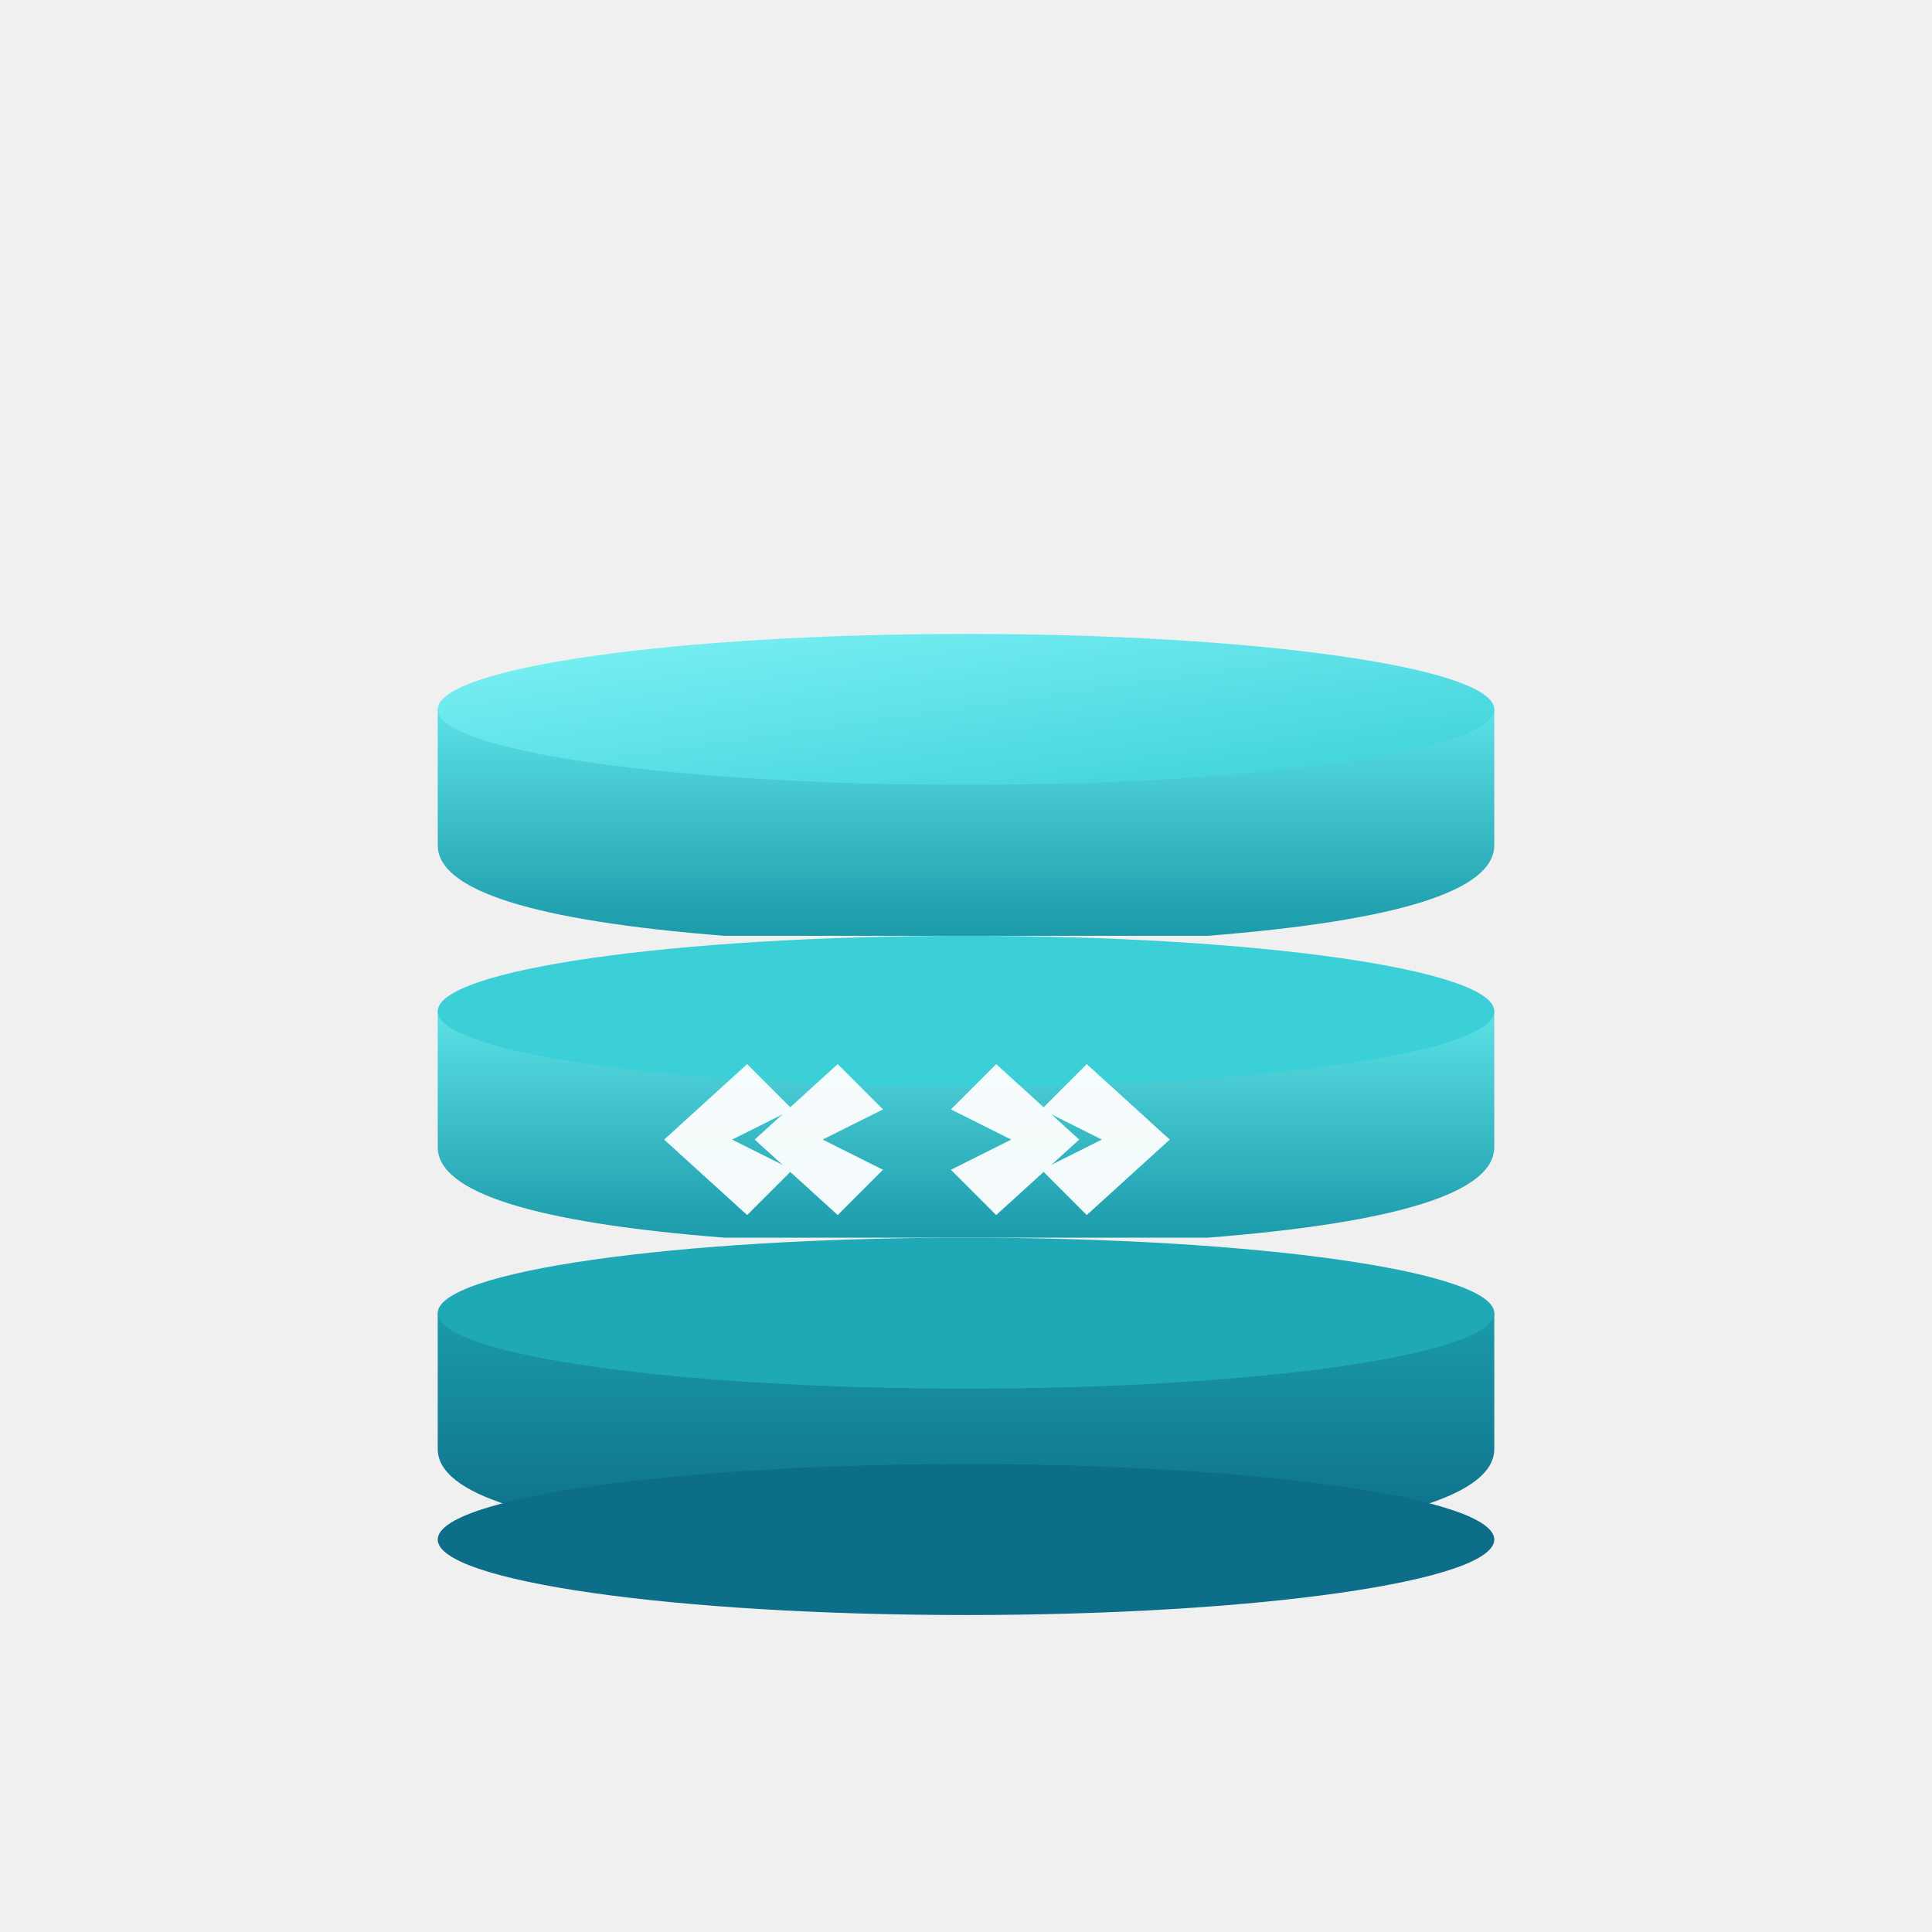
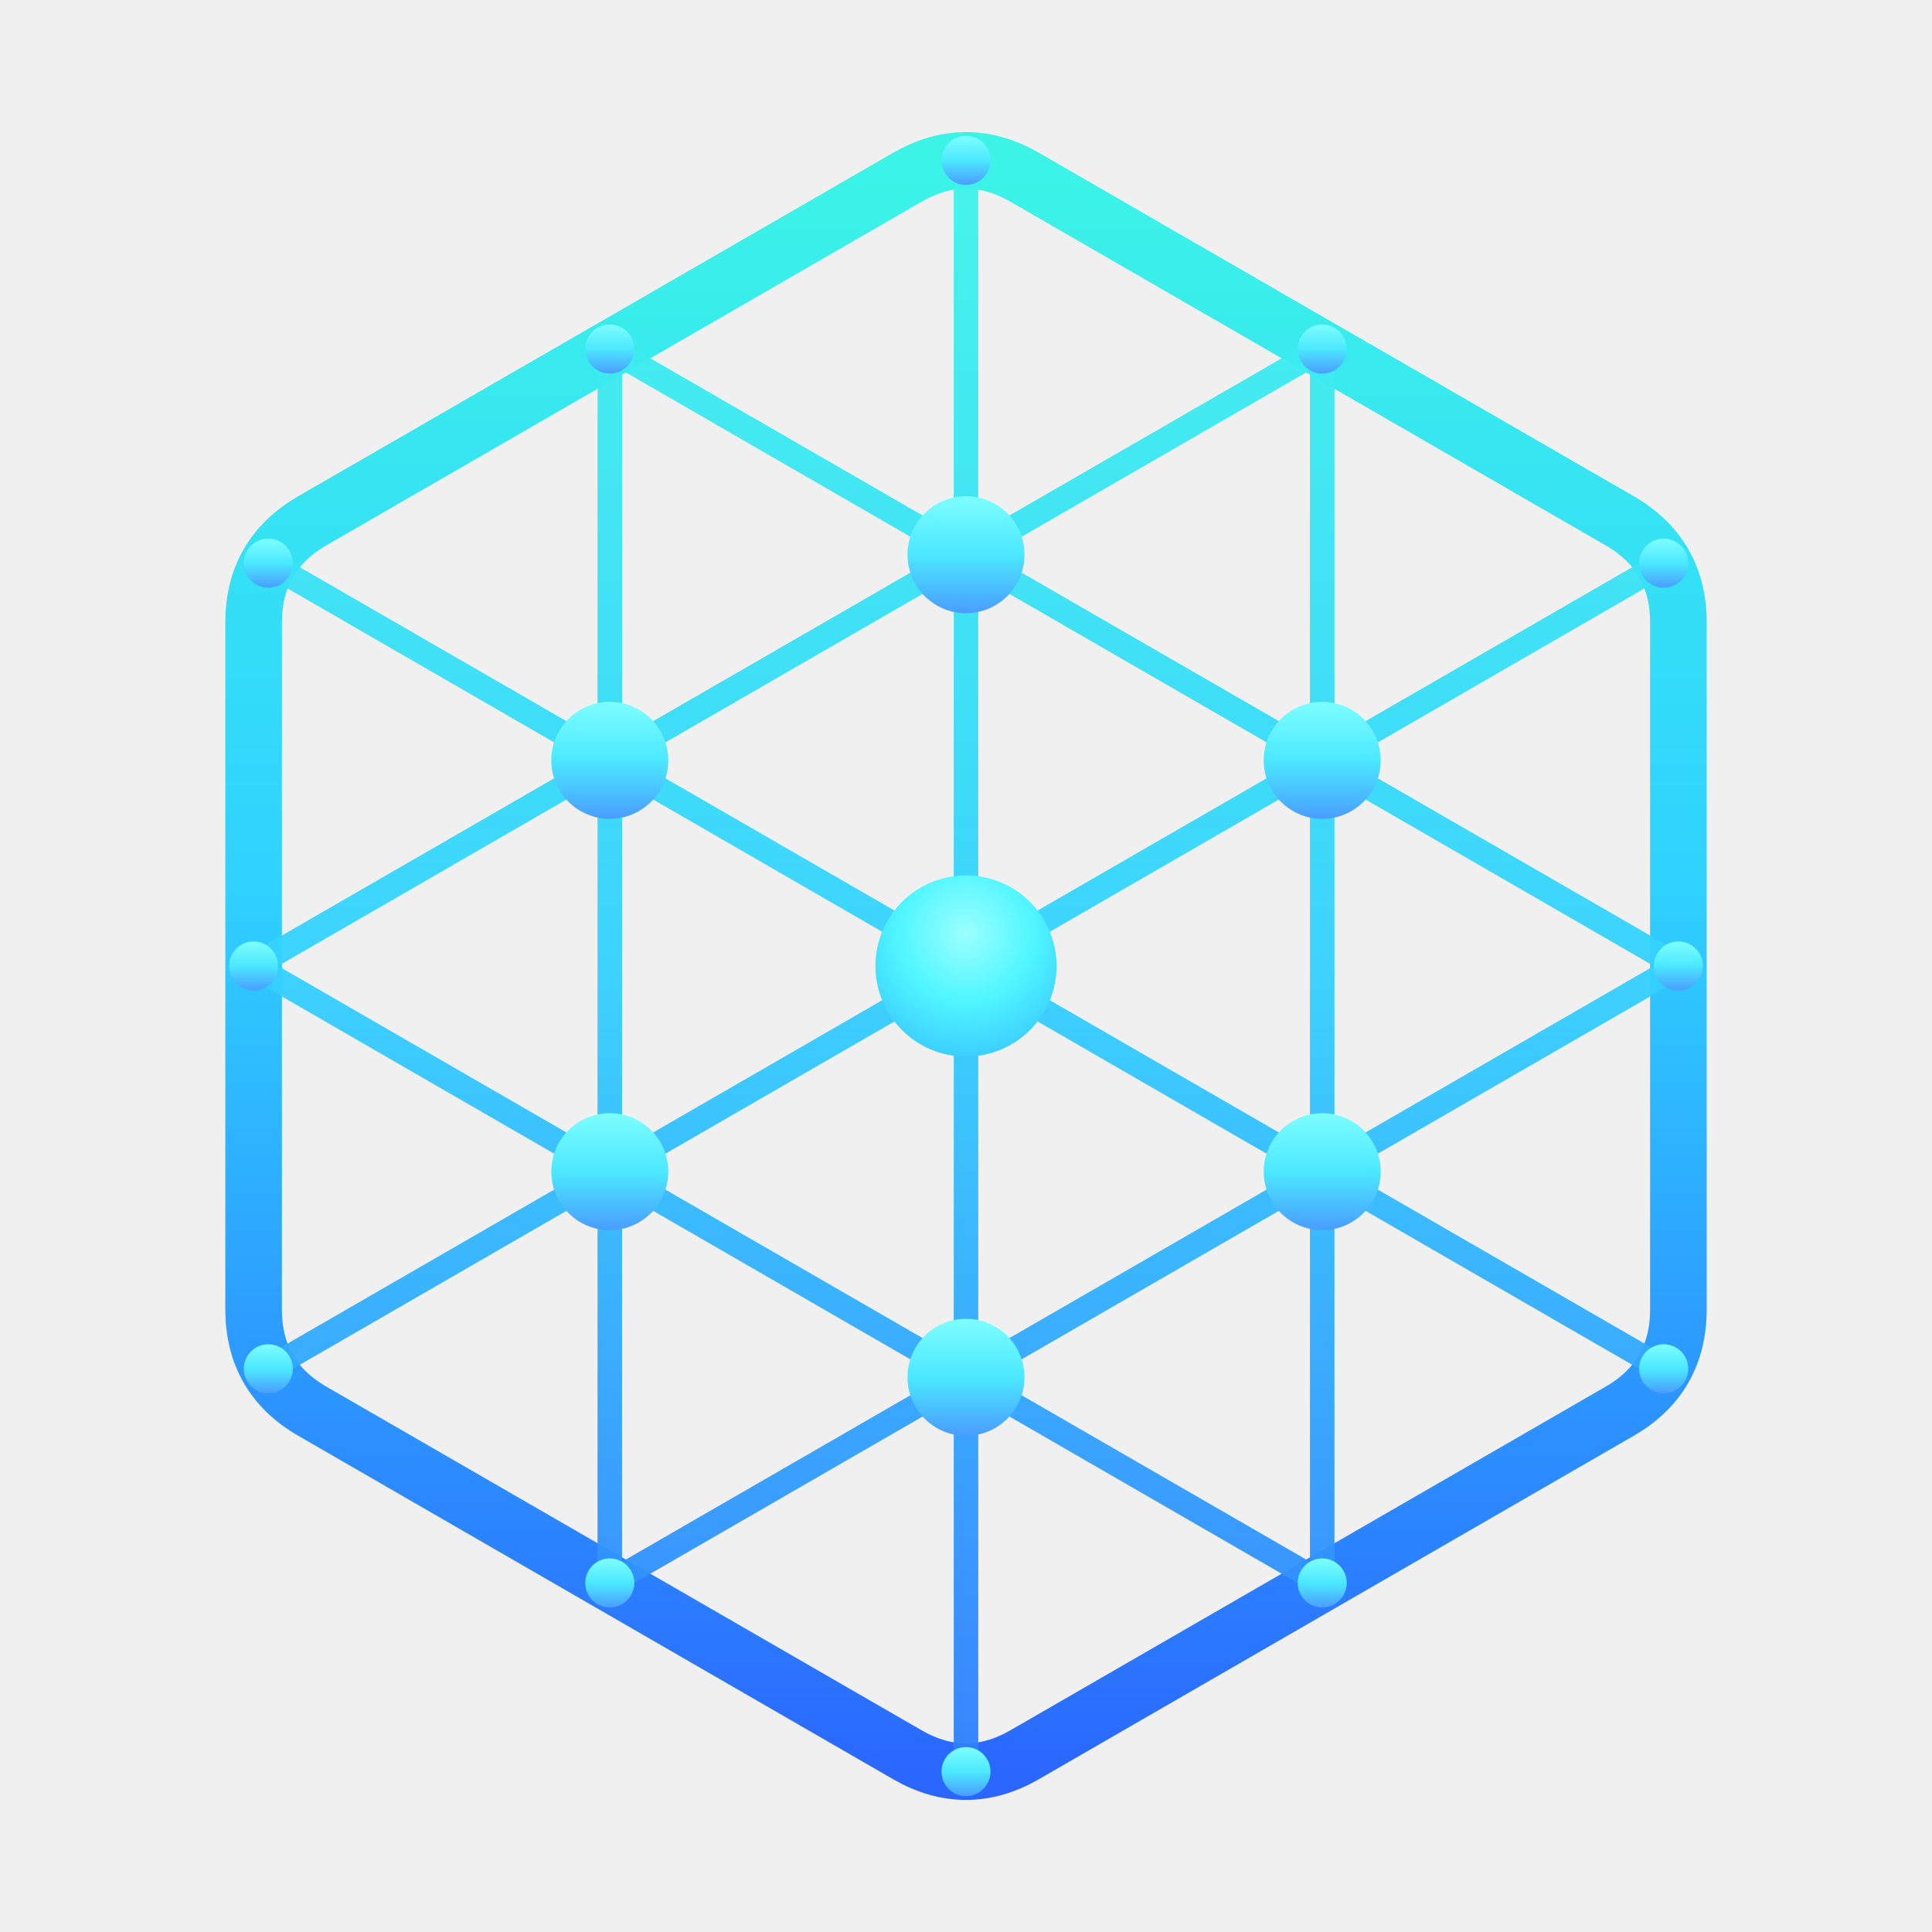
- <svg xmlns="http://www.w3.org/2000/svg" viewBox="0 0 1024 1024" width="1024" height="1024">
+ <svg xmlns="http://www.w3.org/2000/svg" viewBox="0 0 512 512" width="512" height="512" role="img" aria-label="晶格">
  <defs>
-     <linearGradient id="sideGrad" x1="0" y1="0" x2="0" y2="1">
-       <stop offset="0%" stop-color="#5CE1E6" />
-       <stop offset="100%" stop-color="#1B9AAA" />
+     <linearGradient id="gFrame" x1="0" y1="0" x2="0" y2="1">
+       <stop offset="0" stop-color="#3CF4E6" />
+       <stop offset="0.45" stop-color="#2FD2FF" />
+       <stop offset="1" stop-color="#2A66FF" />
    </linearGradient>
-     <linearGradient id="topGrad" x1="0" y1="0" x2="1" y2="1">
-       <stop offset="0%" stop-color="#7FF2F6" />
-       <stop offset="100%" stop-color="#3BD0D8" />
+     <linearGradient id="gLine" x1="0" y1="0" x2="0" y2="1">
+       <stop offset="0" stop-color="#3EF5EA" />
+       <stop offset="0.5" stop-color="#34D2FF" />
+       <stop offset="1" stop-color="#2F7CFF" />
    </linearGradient>
-     <linearGradient id="bottomGrad" x1="0" y1="0" x2="0" y2="1">
-       <stop offset="0%" stop-color="#1B9AAA" />
-       <stop offset="100%" stop-color="#0D6E8A" />
+     <linearGradient id="gNode" x1="0" y1="0" x2="0" y2="1">
+       <stop offset="0" stop-color="#7DFEFF" />
+       <stop offset="0.5" stop-color="#4BE8FF" />
+       <stop offset="1" stop-color="#4A9DFF" />
    </linearGradient>
+     <radialGradient id="gCore" cx="0.5" cy="0.32" r="0.75">
+       <stop offset="0" stop-color="#9BFFFF" />
+       <stop offset="0.5" stop-color="#4FF6FF" />
+       <stop offset="1" stop-color="#38C6FF" />
+     </radialGradient>
  </defs>
-   <path d="M232 696 L232 768 Q232 804 384 816 L640 816 Q792 804 792 768 L792 696 Z" fill="url(#bottomGrad)" />
-   <ellipse cx="512" cy="696" rx="280" ry="40" fill="#1FA8B5" />
-   <path d="M232 536 L232 608 Q232 644 384 656 L640 656 Q792 644 792 608 L792 536 Z" fill="url(#sideGrad)" />
-   <ellipse cx="512" cy="536" rx="280" ry="40" fill="#3BD0D8" />
-   <g fill="#FFFFFF" opacity="0.95">
-     <path d="M396 564 L352 604 L396 644 L420 620 L388 604 L420 588 Z" />
-     <path d="M444 564 L400 604 L444 644 L468 620 L436 604 L468 588 Z" />
-     <path d="M528 564 L572 604 L528 644 L504 620 L536 604 L504 588 Z" />
-     <path d="M576 564 L620 604 L576 644 L552 620 L584 604 L552 588 Z" />
-   </g>
-   <path d="M232 376 L232 448 Q232 484 384 496 L640 496 Q792 484 792 448 L792 376 Z" fill="url(#sideGrad)" />
-   <ellipse cx="512" cy="376" rx="280" ry="40" fill="url(#topGrad)" />
-   <ellipse cx="512" cy="816" rx="280" ry="40" fill="#0D6E8A" />
+   <path d="M 240.41 47 Q 256 38 271.59 47 L 429.21 138 Q 444.79 147 444.79 165 L 444.79 347 Q 444.79 365 429.21 374 L 271.59 465 Q 256 474 240.41 465 L 82.79 374 Q 67.21 365 67.21 347 L 67.21 165 Q 67.21 147 82.79 138 Z" fill="none" stroke="url(#gFrame)" stroke-width="15" stroke-linejoin="round" stroke-linecap="round" />
+   <path d="M 256 256 L 256 147 M 256 256 L 350.4 201.5 M 256 256 L 350.4 310.5 M 256 256 L 256 365 M 256 256 L 161.6 310.5 M 256 256 L 161.6 201.5 M 256 147 L 350.4 201.5 M 350.4 201.5 L 350.4 310.5 M 350.4 310.5 L 256 365 M 256 365 L 161.6 310.5 M 161.6 310.5 L 161.6 201.5 M 161.6 201.5 L 256 147 M 256 147 L 256 42.5 M 350.4 201.5 L 440.9 149.25 M 350.4 310.5 L 440.9 362.75 M 256 365 L 256 469.5 M 161.6 310.5 L 71.1 362.75 M 161.6 201.5 L 71.1 149.25 M 444.79 256 L 350.4 201.5 M 444.79 256 L 350.4 310.5 M 350.4 419.5 L 350.4 310.5 M 350.4 419.5 L 256 365 M 161.6 419.5 L 256 365 M 161.6 419.5 L 161.6 310.5 M 67.21 256 L 161.6 310.5 M 67.21 256 L 161.6 201.5 M 161.6 92.5 L 161.6 201.5 M 161.6 92.5 L 256 147 M 350.4 92.5 L 256 147 M 350.4 92.5 L 350.4 201.5" fill="none" stroke="url(#gLine)" stroke-width="6.5" stroke-linecap="round" stroke-linejoin="round" opacity="0.95" />
+   <circle cx="256" cy="42.5" r="6.5" fill="url(#gNode)" />
+   <circle cx="440.9" cy="149.25" r="6.5" fill="url(#gNode)" />
+   <circle cx="440.9" cy="362.75" r="6.5" fill="url(#gNode)" />
+   <circle cx="256" cy="469.5" r="6.5" fill="url(#gNode)" />
+   <circle cx="71.1" cy="362.75" r="6.5" fill="url(#gNode)" />
+   <circle cx="71.1" cy="149.25" r="6.5" fill="url(#gNode)" />
+   <circle cx="444.79" cy="256" r="6.5" fill="url(#gNode)" />
+   <circle cx="350.4" cy="419.5" r="6.5" fill="url(#gNode)" />
+   <circle cx="161.6" cy="419.5" r="6.5" fill="url(#gNode)" />
+   <circle cx="67.21" cy="256" r="6.5" fill="url(#gNode)" />
+   <circle cx="161.6" cy="92.5" r="6.5" fill="url(#gNode)" />
+   <circle cx="350.4" cy="92.5" r="6.5" fill="url(#gNode)" />
+   <circle cx="256" cy="147" r="15.5" fill="url(#gNode)" />
+   <circle cx="350.4" cy="201.5" r="15.5" fill="url(#gNode)" />
+   <circle cx="350.4" cy="310.5" r="15.5" fill="url(#gNode)" />
+   <circle cx="256" cy="365" r="15.5" fill="url(#gNode)" />
+   <circle cx="161.6" cy="310.5" r="15.5" fill="url(#gNode)" />
+   <circle cx="161.6" cy="201.5" r="15.5" fill="url(#gNode)" />
+   <circle cx="256" cy="256" r="24" fill="url(#gCore)" />
</svg>
